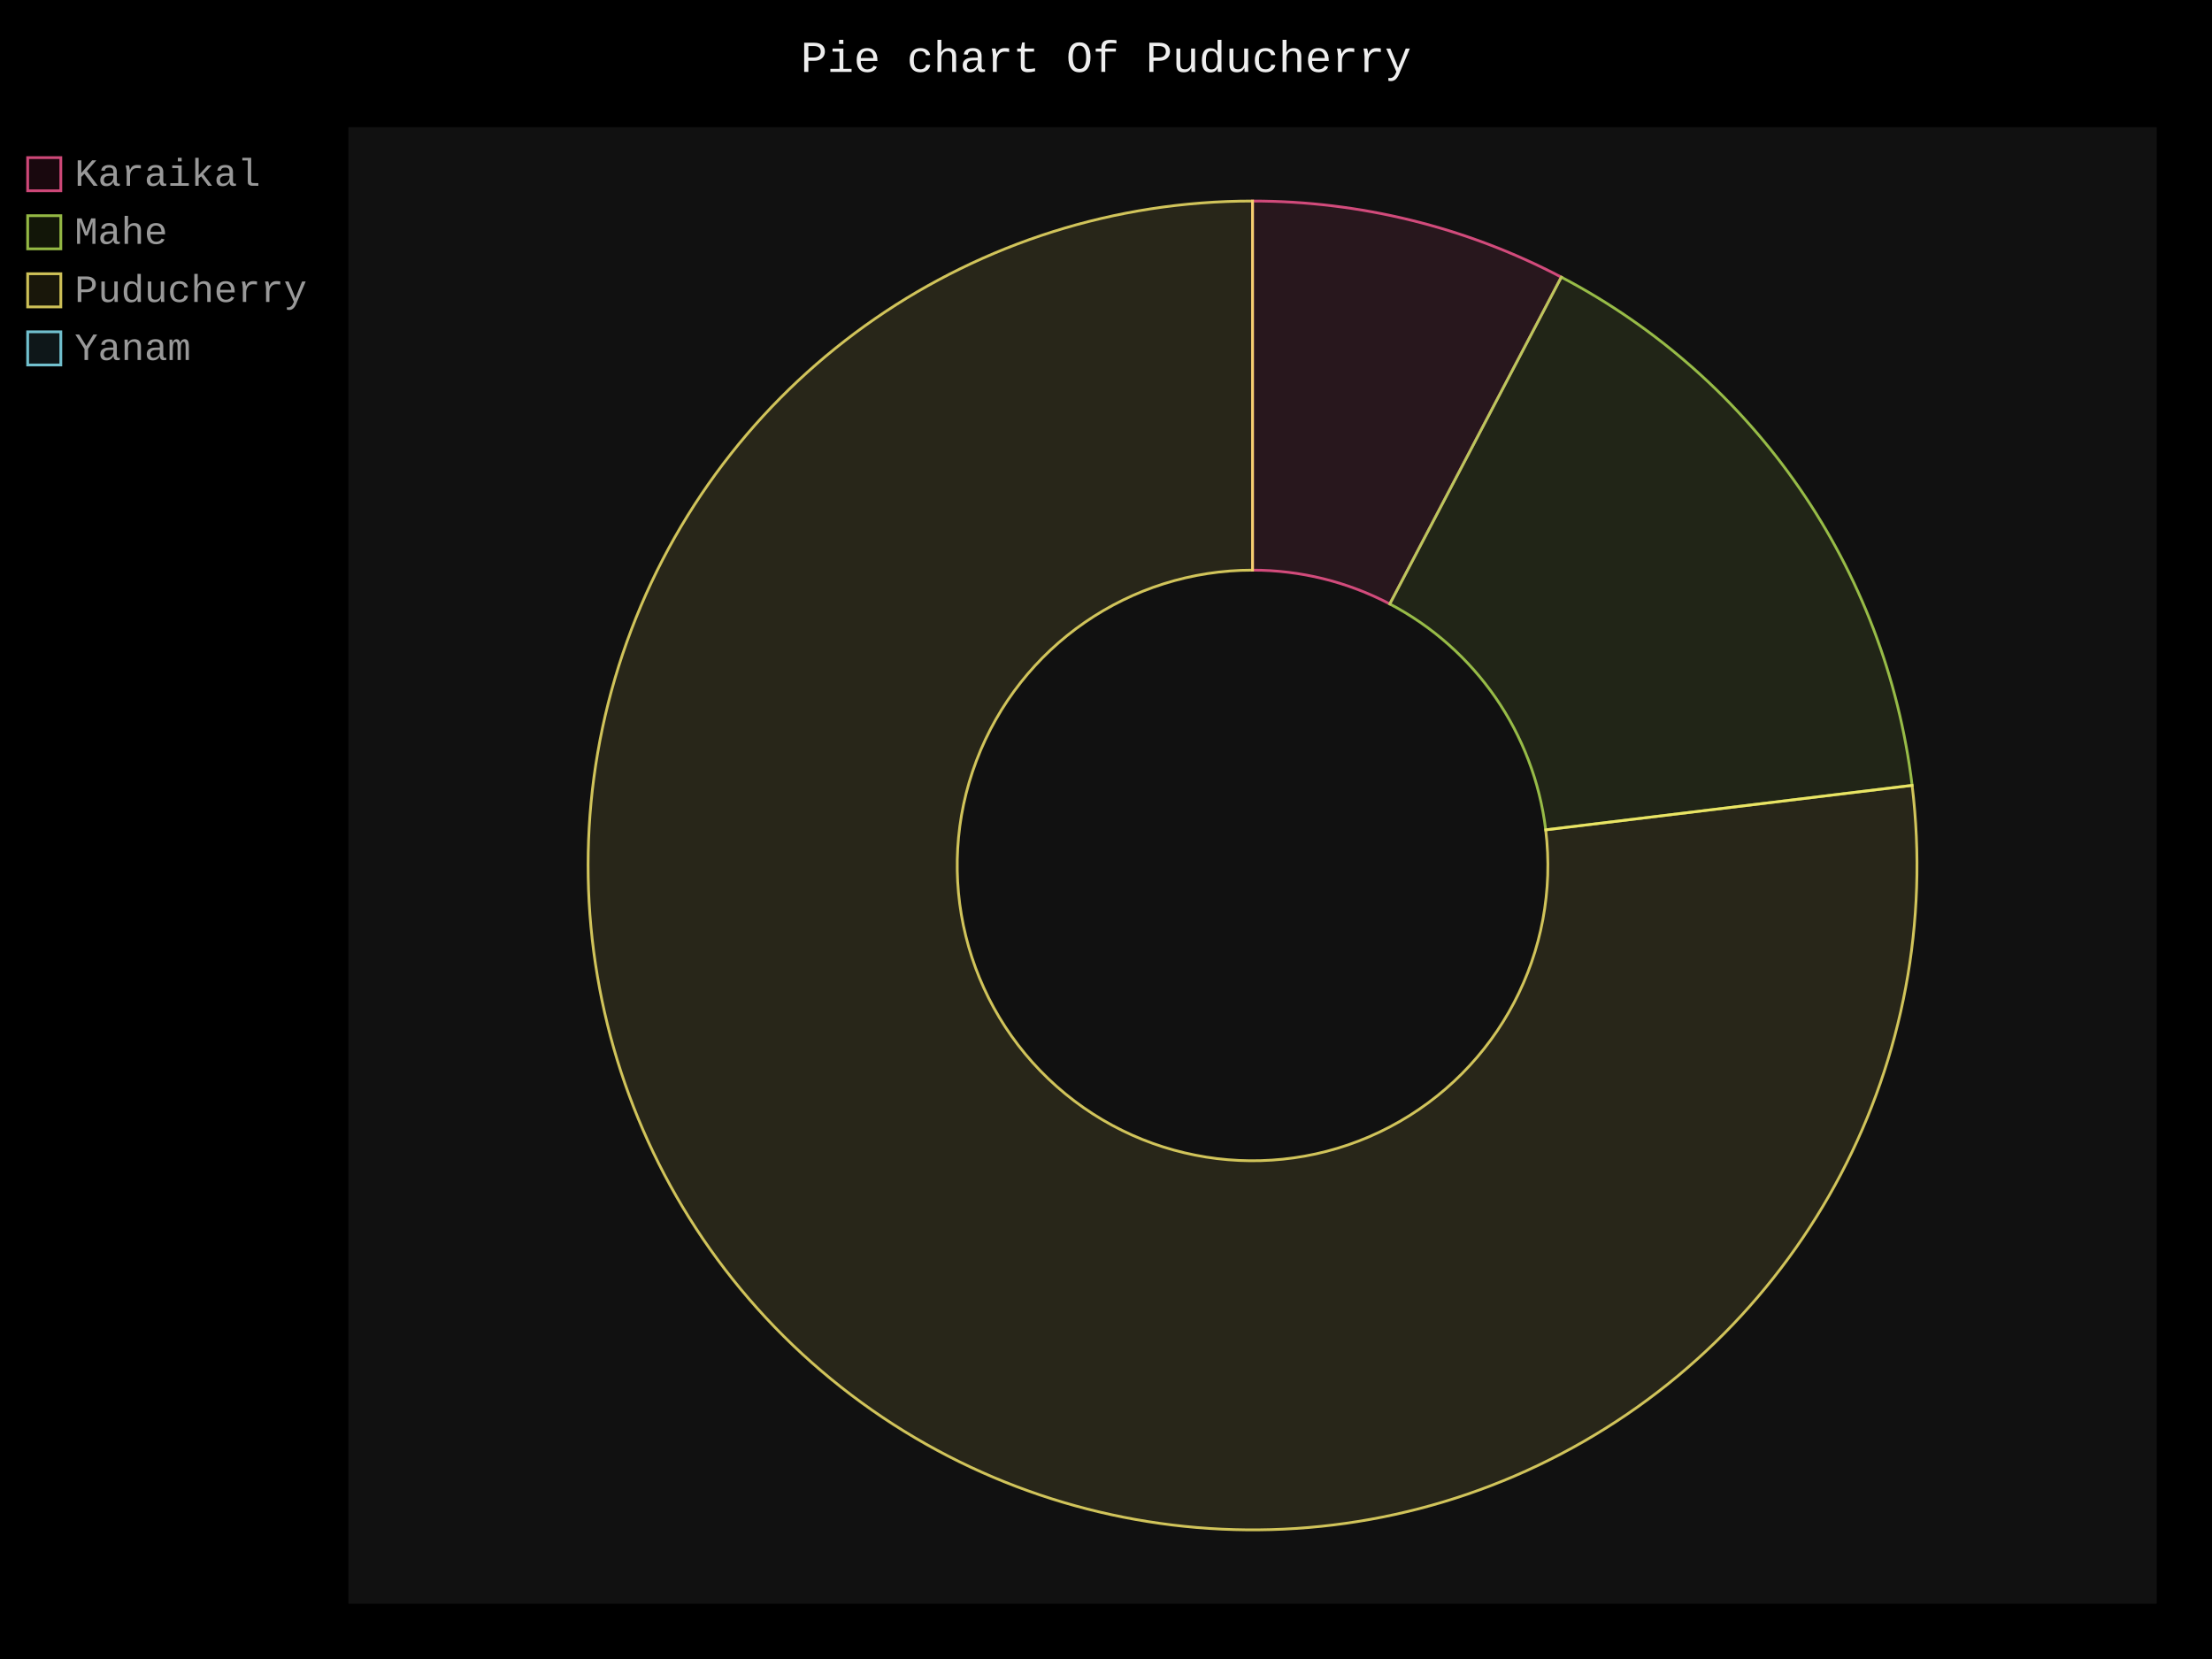
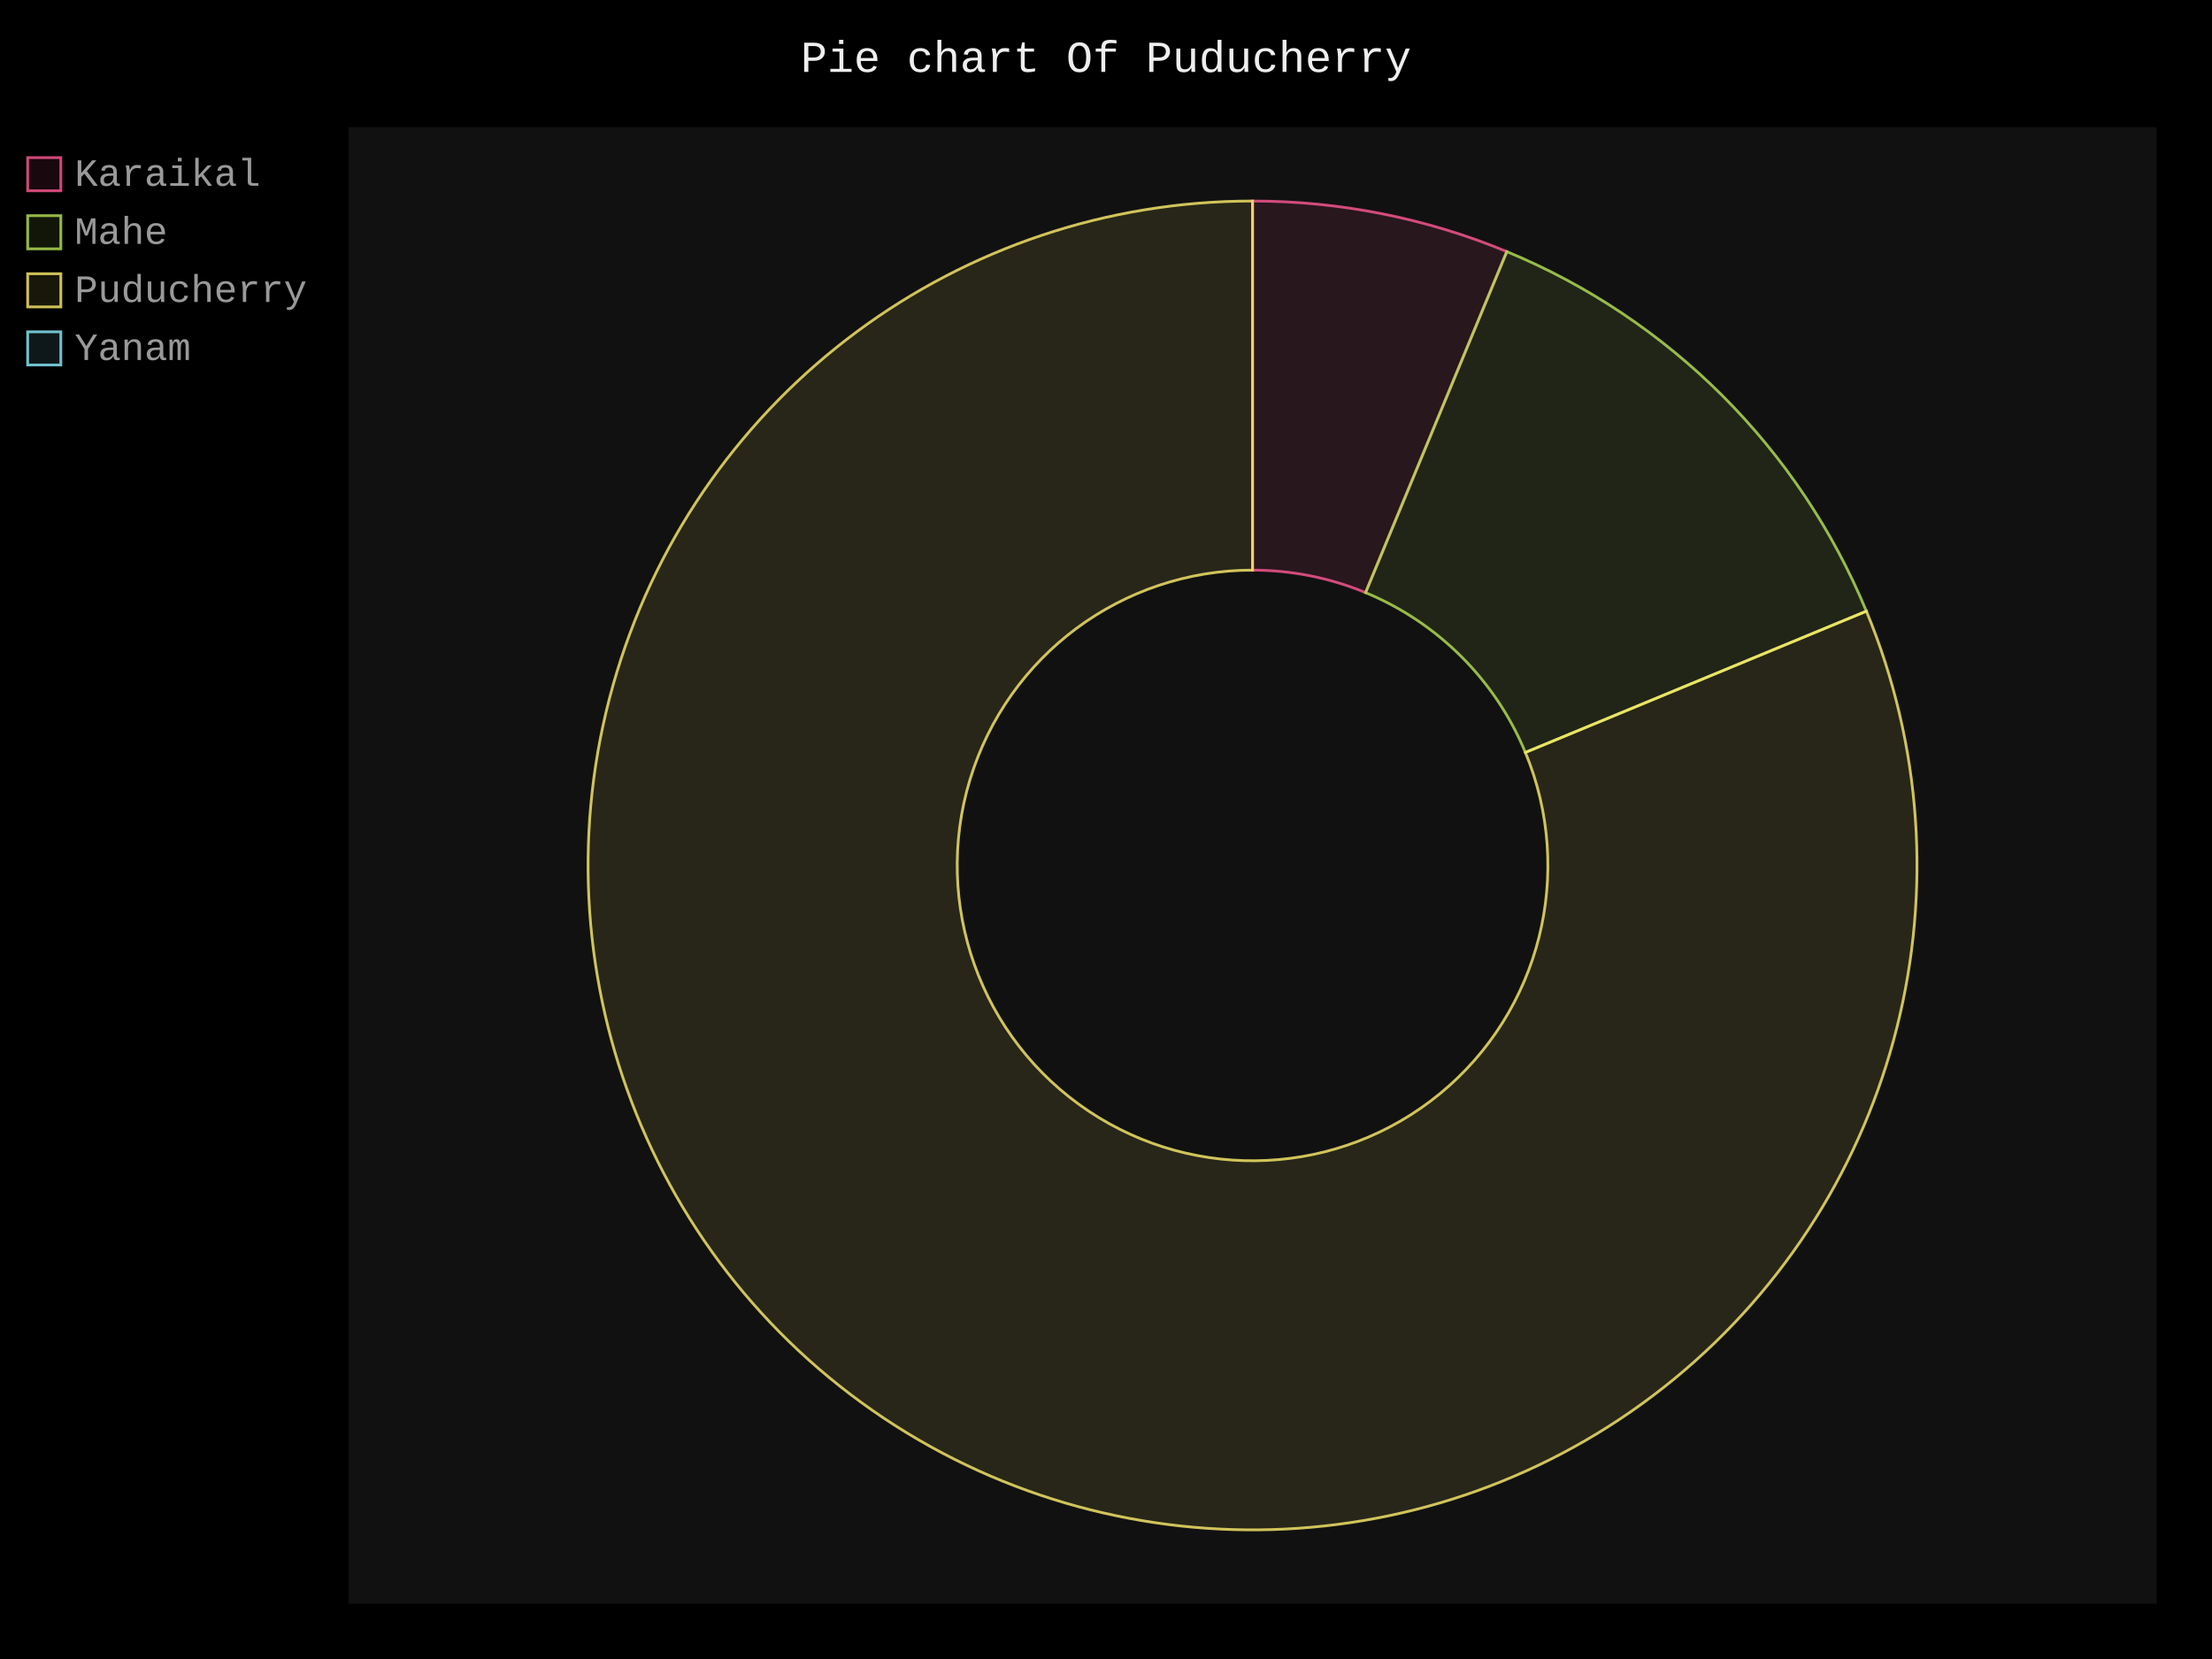
- <svg xmlns="http://www.w3.org/2000/svg" id="chart-1294c4d8-454d-4a62-8b84-f3c3a97d0ea7" class="pygal-chart" viewBox="0 0 800 600">
+ <svg xmlns="http://www.w3.org/2000/svg" id="chart-9467b7d0-5e64-4f78-8d45-b781aac215d3" class="pygal-chart" viewBox="0 0 800 600">
  <defs>
-     <style type="text/css">#chart-1294c4d8-454d-4a62-8b84-f3c3a97d0ea7{-webkit-user-select:none;-webkit-font-smoothing:antialiased;font-family:Consolas,"Liberation Mono",Menlo,Courier,monospace}#chart-1294c4d8-454d-4a62-8b84-f3c3a97d0ea7 .title{font-family:Consolas,"Liberation Mono",Menlo,Courier,monospace;font-size:16px}#chart-1294c4d8-454d-4a62-8b84-f3c3a97d0ea7 .legends .legend text{font-family:Consolas,"Liberation Mono",Menlo,Courier,monospace;font-size:14px}#chart-1294c4d8-454d-4a62-8b84-f3c3a97d0ea7 .axis text{font-family:Consolas,"Liberation Mono",Menlo,Courier,monospace;font-size:10px}#chart-1294c4d8-454d-4a62-8b84-f3c3a97d0ea7 .axis text.major{font-family:Consolas,"Liberation Mono",Menlo,Courier,monospace;font-size:10px}#chart-1294c4d8-454d-4a62-8b84-f3c3a97d0ea7 .text-overlay text.value{font-family:Consolas,"Liberation Mono",Menlo,Courier,monospace;font-size:16px}#chart-1294c4d8-454d-4a62-8b84-f3c3a97d0ea7 .text-overlay text.label{font-family:Consolas,"Liberation Mono",Menlo,Courier,monospace;font-size:10px}#chart-1294c4d8-454d-4a62-8b84-f3c3a97d0ea7 .tooltip{font-family:Consolas,"Liberation Mono",Menlo,Courier,monospace;font-size:14px}#chart-1294c4d8-454d-4a62-8b84-f3c3a97d0ea7 text.no_data{font-family:Consolas,"Liberation Mono",Menlo,Courier,monospace;font-size:64px}
- #chart-1294c4d8-454d-4a62-8b84-f3c3a97d0ea7{background-color:black}#chart-1294c4d8-454d-4a62-8b84-f3c3a97d0ea7 path,#chart-1294c4d8-454d-4a62-8b84-f3c3a97d0ea7 line,#chart-1294c4d8-454d-4a62-8b84-f3c3a97d0ea7 rect,#chart-1294c4d8-454d-4a62-8b84-f3c3a97d0ea7 circle{-webkit-transition:1s ease-out;-moz-transition:1s ease-out;transition:1s ease-out}#chart-1294c4d8-454d-4a62-8b84-f3c3a97d0ea7 .graph &gt; .background{fill:black}#chart-1294c4d8-454d-4a62-8b84-f3c3a97d0ea7 .plot &gt; .background{fill:#111}#chart-1294c4d8-454d-4a62-8b84-f3c3a97d0ea7 .graph{fill:#999}#chart-1294c4d8-454d-4a62-8b84-f3c3a97d0ea7 text.no_data{fill:#eee}#chart-1294c4d8-454d-4a62-8b84-f3c3a97d0ea7 .title{fill:#eee}#chart-1294c4d8-454d-4a62-8b84-f3c3a97d0ea7 .legends .legend text{fill:#999}#chart-1294c4d8-454d-4a62-8b84-f3c3a97d0ea7 .legends .legend:hover text{fill:#eee}#chart-1294c4d8-454d-4a62-8b84-f3c3a97d0ea7 .axis .line{stroke:#eee}#chart-1294c4d8-454d-4a62-8b84-f3c3a97d0ea7 .axis .guide.line{stroke:#555}#chart-1294c4d8-454d-4a62-8b84-f3c3a97d0ea7 .axis .major.line{stroke:#999}#chart-1294c4d8-454d-4a62-8b84-f3c3a97d0ea7 .axis text.major{fill:#eee}#chart-1294c4d8-454d-4a62-8b84-f3c3a97d0ea7 .axis.y .guides:hover .guide.line,#chart-1294c4d8-454d-4a62-8b84-f3c3a97d0ea7 .line-graph .axis.x .guides:hover .guide.line,#chart-1294c4d8-454d-4a62-8b84-f3c3a97d0ea7 .stackedline-graph .axis.x .guides:hover .guide.line,#chart-1294c4d8-454d-4a62-8b84-f3c3a97d0ea7 .xy-graph .axis.x .guides:hover .guide.line{stroke:#eee}#chart-1294c4d8-454d-4a62-8b84-f3c3a97d0ea7 .axis .guides:hover text{fill:#eee}#chart-1294c4d8-454d-4a62-8b84-f3c3a97d0ea7 .reactive{fill-opacity:.1;stroke-opacity:.8}#chart-1294c4d8-454d-4a62-8b84-f3c3a97d0ea7 .ci{stroke:#999}#chart-1294c4d8-454d-4a62-8b84-f3c3a97d0ea7 .reactive.active,#chart-1294c4d8-454d-4a62-8b84-f3c3a97d0ea7 .active .reactive{fill-opacity:.75;stroke-opacity:.9;stroke-width:4}#chart-1294c4d8-454d-4a62-8b84-f3c3a97d0ea7 .ci .reactive.active{stroke-width:1.5}#chart-1294c4d8-454d-4a62-8b84-f3c3a97d0ea7 .series text{fill:#eee}#chart-1294c4d8-454d-4a62-8b84-f3c3a97d0ea7 .tooltip rect{fill:#111;stroke:#eee;-webkit-transition:opacity 1s ease-out;-moz-transition:opacity 1s ease-out;transition:opacity 1s ease-out}#chart-1294c4d8-454d-4a62-8b84-f3c3a97d0ea7 .tooltip .label{fill:#999}#chart-1294c4d8-454d-4a62-8b84-f3c3a97d0ea7 .tooltip .label{fill:#999}#chart-1294c4d8-454d-4a62-8b84-f3c3a97d0ea7 .tooltip .legend{font-size:.8em;fill:#555}#chart-1294c4d8-454d-4a62-8b84-f3c3a97d0ea7 .tooltip .x_label{font-size:.6em;fill:#eee}#chart-1294c4d8-454d-4a62-8b84-f3c3a97d0ea7 .tooltip .xlink{font-size:.5em;text-decoration:underline}#chart-1294c4d8-454d-4a62-8b84-f3c3a97d0ea7 .tooltip .value{font-size:1.5em}#chart-1294c4d8-454d-4a62-8b84-f3c3a97d0ea7 .bound{font-size:.5em}#chart-1294c4d8-454d-4a62-8b84-f3c3a97d0ea7 .max-value{font-size:.75em;fill:#555}#chart-1294c4d8-454d-4a62-8b84-f3c3a97d0ea7 .map-element{fill:#111;stroke:#555 !important}#chart-1294c4d8-454d-4a62-8b84-f3c3a97d0ea7 .map-element .reactive{fill-opacity:inherit;stroke-opacity:inherit}#chart-1294c4d8-454d-4a62-8b84-f3c3a97d0ea7 .color-0,#chart-1294c4d8-454d-4a62-8b84-f3c3a97d0ea7 .color-0 a:visited{stroke:#ff5995;fill:#ff5995}#chart-1294c4d8-454d-4a62-8b84-f3c3a97d0ea7 .color-1,#chart-1294c4d8-454d-4a62-8b84-f3c3a97d0ea7 .color-1 a:visited{stroke:#b6e354;fill:#b6e354}#chart-1294c4d8-454d-4a62-8b84-f3c3a97d0ea7 .color-2,#chart-1294c4d8-454d-4a62-8b84-f3c3a97d0ea7 .color-2 a:visited{stroke:#feed6c;fill:#feed6c}#chart-1294c4d8-454d-4a62-8b84-f3c3a97d0ea7 .color-3,#chart-1294c4d8-454d-4a62-8b84-f3c3a97d0ea7 .color-3 a:visited{stroke:#8cedff;fill:#8cedff}#chart-1294c4d8-454d-4a62-8b84-f3c3a97d0ea7 .text-overlay .color-0 text{fill:black}#chart-1294c4d8-454d-4a62-8b84-f3c3a97d0ea7 .text-overlay .color-1 text{fill:black}#chart-1294c4d8-454d-4a62-8b84-f3c3a97d0ea7 .text-overlay .color-2 text{fill:black}#chart-1294c4d8-454d-4a62-8b84-f3c3a97d0ea7 .text-overlay .color-3 text{fill:black}
- #chart-1294c4d8-454d-4a62-8b84-f3c3a97d0ea7 text.no_data{text-anchor:middle}#chart-1294c4d8-454d-4a62-8b84-f3c3a97d0ea7 .guide.line{fill:none}#chart-1294c4d8-454d-4a62-8b84-f3c3a97d0ea7 .centered{text-anchor:middle}#chart-1294c4d8-454d-4a62-8b84-f3c3a97d0ea7 .title{text-anchor:middle}#chart-1294c4d8-454d-4a62-8b84-f3c3a97d0ea7 .legends .legend text{fill-opacity:1}#chart-1294c4d8-454d-4a62-8b84-f3c3a97d0ea7 .axis.x text{text-anchor:middle}#chart-1294c4d8-454d-4a62-8b84-f3c3a97d0ea7 .axis.x:not(.web) text[transform]{text-anchor:start}#chart-1294c4d8-454d-4a62-8b84-f3c3a97d0ea7 .axis.x:not(.web) text[transform].backwards{text-anchor:end}#chart-1294c4d8-454d-4a62-8b84-f3c3a97d0ea7 .axis.y text{text-anchor:end}#chart-1294c4d8-454d-4a62-8b84-f3c3a97d0ea7 .axis.y text[transform].backwards{text-anchor:start}#chart-1294c4d8-454d-4a62-8b84-f3c3a97d0ea7 .axis.y2 text{text-anchor:start}#chart-1294c4d8-454d-4a62-8b84-f3c3a97d0ea7 .axis.y2 text[transform].backwards{text-anchor:end}#chart-1294c4d8-454d-4a62-8b84-f3c3a97d0ea7 .axis .guide.line{stroke-dasharray:4,4}#chart-1294c4d8-454d-4a62-8b84-f3c3a97d0ea7 .axis .major.guide.line{stroke-dasharray:6,6}#chart-1294c4d8-454d-4a62-8b84-f3c3a97d0ea7 .horizontal .axis.y .guide.line,#chart-1294c4d8-454d-4a62-8b84-f3c3a97d0ea7 .horizontal .axis.y2 .guide.line,#chart-1294c4d8-454d-4a62-8b84-f3c3a97d0ea7 .vertical .axis.x .guide.line{opacity:0}#chart-1294c4d8-454d-4a62-8b84-f3c3a97d0ea7 .horizontal .axis.always_show .guide.line,#chart-1294c4d8-454d-4a62-8b84-f3c3a97d0ea7 .vertical .axis.always_show .guide.line{opacity:1 !important}#chart-1294c4d8-454d-4a62-8b84-f3c3a97d0ea7 .axis.y .guides:hover .guide.line,#chart-1294c4d8-454d-4a62-8b84-f3c3a97d0ea7 .axis.y2 .guides:hover .guide.line,#chart-1294c4d8-454d-4a62-8b84-f3c3a97d0ea7 .axis.x .guides:hover .guide.line{opacity:1}#chart-1294c4d8-454d-4a62-8b84-f3c3a97d0ea7 .axis .guides:hover text{opacity:1}#chart-1294c4d8-454d-4a62-8b84-f3c3a97d0ea7 .nofill{fill:none}#chart-1294c4d8-454d-4a62-8b84-f3c3a97d0ea7 .subtle-fill{fill-opacity:.2}#chart-1294c4d8-454d-4a62-8b84-f3c3a97d0ea7 .dot{stroke-width:1px;fill-opacity:1}#chart-1294c4d8-454d-4a62-8b84-f3c3a97d0ea7 .dot.active{stroke-width:5px}#chart-1294c4d8-454d-4a62-8b84-f3c3a97d0ea7 .dot.negative{fill:transparent}#chart-1294c4d8-454d-4a62-8b84-f3c3a97d0ea7 text,#chart-1294c4d8-454d-4a62-8b84-f3c3a97d0ea7 tspan{stroke:none !important}#chart-1294c4d8-454d-4a62-8b84-f3c3a97d0ea7 .series text.active{opacity:1}#chart-1294c4d8-454d-4a62-8b84-f3c3a97d0ea7 .tooltip rect{fill-opacity:.95;stroke-width:.5}#chart-1294c4d8-454d-4a62-8b84-f3c3a97d0ea7 .tooltip text{fill-opacity:1}#chart-1294c4d8-454d-4a62-8b84-f3c3a97d0ea7 .showable{visibility:hidden}#chart-1294c4d8-454d-4a62-8b84-f3c3a97d0ea7 .showable.shown{visibility:visible}#chart-1294c4d8-454d-4a62-8b84-f3c3a97d0ea7 .gauge-background{fill:rgba(229,229,229,1);stroke:none}#chart-1294c4d8-454d-4a62-8b84-f3c3a97d0ea7 .bg-lines{stroke:black;stroke-width:2px}</style>
+     <style type="text/css">#chart-9467b7d0-5e64-4f78-8d45-b781aac215d3{-webkit-user-select:none;-webkit-font-smoothing:antialiased;font-family:Consolas,"Liberation Mono",Menlo,Courier,monospace}#chart-9467b7d0-5e64-4f78-8d45-b781aac215d3 .title{font-family:Consolas,"Liberation Mono",Menlo,Courier,monospace;font-size:16px}#chart-9467b7d0-5e64-4f78-8d45-b781aac215d3 .legends .legend text{font-family:Consolas,"Liberation Mono",Menlo,Courier,monospace;font-size:14px}#chart-9467b7d0-5e64-4f78-8d45-b781aac215d3 .axis text{font-family:Consolas,"Liberation Mono",Menlo,Courier,monospace;font-size:10px}#chart-9467b7d0-5e64-4f78-8d45-b781aac215d3 .axis text.major{font-family:Consolas,"Liberation Mono",Menlo,Courier,monospace;font-size:10px}#chart-9467b7d0-5e64-4f78-8d45-b781aac215d3 .text-overlay text.value{font-family:Consolas,"Liberation Mono",Menlo,Courier,monospace;font-size:16px}#chart-9467b7d0-5e64-4f78-8d45-b781aac215d3 .text-overlay text.label{font-family:Consolas,"Liberation Mono",Menlo,Courier,monospace;font-size:10px}#chart-9467b7d0-5e64-4f78-8d45-b781aac215d3 .tooltip{font-family:Consolas,"Liberation Mono",Menlo,Courier,monospace;font-size:14px}#chart-9467b7d0-5e64-4f78-8d45-b781aac215d3 text.no_data{font-family:Consolas,"Liberation Mono",Menlo,Courier,monospace;font-size:64px}
+ #chart-9467b7d0-5e64-4f78-8d45-b781aac215d3{background-color:black}#chart-9467b7d0-5e64-4f78-8d45-b781aac215d3 path,#chart-9467b7d0-5e64-4f78-8d45-b781aac215d3 line,#chart-9467b7d0-5e64-4f78-8d45-b781aac215d3 rect,#chart-9467b7d0-5e64-4f78-8d45-b781aac215d3 circle{-webkit-transition:1s ease-out;-moz-transition:1s ease-out;transition:1s ease-out}#chart-9467b7d0-5e64-4f78-8d45-b781aac215d3 .graph &gt; .background{fill:black}#chart-9467b7d0-5e64-4f78-8d45-b781aac215d3 .plot &gt; .background{fill:#111}#chart-9467b7d0-5e64-4f78-8d45-b781aac215d3 .graph{fill:#999}#chart-9467b7d0-5e64-4f78-8d45-b781aac215d3 text.no_data{fill:#eee}#chart-9467b7d0-5e64-4f78-8d45-b781aac215d3 .title{fill:#eee}#chart-9467b7d0-5e64-4f78-8d45-b781aac215d3 .legends .legend text{fill:#999}#chart-9467b7d0-5e64-4f78-8d45-b781aac215d3 .legends .legend:hover text{fill:#eee}#chart-9467b7d0-5e64-4f78-8d45-b781aac215d3 .axis .line{stroke:#eee}#chart-9467b7d0-5e64-4f78-8d45-b781aac215d3 .axis .guide.line{stroke:#555}#chart-9467b7d0-5e64-4f78-8d45-b781aac215d3 .axis .major.line{stroke:#999}#chart-9467b7d0-5e64-4f78-8d45-b781aac215d3 .axis text.major{fill:#eee}#chart-9467b7d0-5e64-4f78-8d45-b781aac215d3 .axis.y .guides:hover .guide.line,#chart-9467b7d0-5e64-4f78-8d45-b781aac215d3 .line-graph .axis.x .guides:hover .guide.line,#chart-9467b7d0-5e64-4f78-8d45-b781aac215d3 .stackedline-graph .axis.x .guides:hover .guide.line,#chart-9467b7d0-5e64-4f78-8d45-b781aac215d3 .xy-graph .axis.x .guides:hover .guide.line{stroke:#eee}#chart-9467b7d0-5e64-4f78-8d45-b781aac215d3 .axis .guides:hover text{fill:#eee}#chart-9467b7d0-5e64-4f78-8d45-b781aac215d3 .reactive{fill-opacity:.1;stroke-opacity:.8}#chart-9467b7d0-5e64-4f78-8d45-b781aac215d3 .ci{stroke:#999}#chart-9467b7d0-5e64-4f78-8d45-b781aac215d3 .reactive.active,#chart-9467b7d0-5e64-4f78-8d45-b781aac215d3 .active .reactive{fill-opacity:.75;stroke-opacity:.9;stroke-width:4}#chart-9467b7d0-5e64-4f78-8d45-b781aac215d3 .ci .reactive.active{stroke-width:1.5}#chart-9467b7d0-5e64-4f78-8d45-b781aac215d3 .series text{fill:#eee}#chart-9467b7d0-5e64-4f78-8d45-b781aac215d3 .tooltip rect{fill:#111;stroke:#eee;-webkit-transition:opacity 1s ease-out;-moz-transition:opacity 1s ease-out;transition:opacity 1s ease-out}#chart-9467b7d0-5e64-4f78-8d45-b781aac215d3 .tooltip .label{fill:#999}#chart-9467b7d0-5e64-4f78-8d45-b781aac215d3 .tooltip .label{fill:#999}#chart-9467b7d0-5e64-4f78-8d45-b781aac215d3 .tooltip .legend{font-size:.8em;fill:#555}#chart-9467b7d0-5e64-4f78-8d45-b781aac215d3 .tooltip .x_label{font-size:.6em;fill:#eee}#chart-9467b7d0-5e64-4f78-8d45-b781aac215d3 .tooltip .xlink{font-size:.5em;text-decoration:underline}#chart-9467b7d0-5e64-4f78-8d45-b781aac215d3 .tooltip .value{font-size:1.5em}#chart-9467b7d0-5e64-4f78-8d45-b781aac215d3 .bound{font-size:.5em}#chart-9467b7d0-5e64-4f78-8d45-b781aac215d3 .max-value{font-size:.75em;fill:#555}#chart-9467b7d0-5e64-4f78-8d45-b781aac215d3 .map-element{fill:#111;stroke:#555 !important}#chart-9467b7d0-5e64-4f78-8d45-b781aac215d3 .map-element .reactive{fill-opacity:inherit;stroke-opacity:inherit}#chart-9467b7d0-5e64-4f78-8d45-b781aac215d3 .color-0,#chart-9467b7d0-5e64-4f78-8d45-b781aac215d3 .color-0 a:visited{stroke:#ff5995;fill:#ff5995}#chart-9467b7d0-5e64-4f78-8d45-b781aac215d3 .color-1,#chart-9467b7d0-5e64-4f78-8d45-b781aac215d3 .color-1 a:visited{stroke:#b6e354;fill:#b6e354}#chart-9467b7d0-5e64-4f78-8d45-b781aac215d3 .color-2,#chart-9467b7d0-5e64-4f78-8d45-b781aac215d3 .color-2 a:visited{stroke:#feed6c;fill:#feed6c}#chart-9467b7d0-5e64-4f78-8d45-b781aac215d3 .color-3,#chart-9467b7d0-5e64-4f78-8d45-b781aac215d3 .color-3 a:visited{stroke:#8cedff;fill:#8cedff}#chart-9467b7d0-5e64-4f78-8d45-b781aac215d3 .text-overlay .color-0 text{fill:black}#chart-9467b7d0-5e64-4f78-8d45-b781aac215d3 .text-overlay .color-1 text{fill:black}#chart-9467b7d0-5e64-4f78-8d45-b781aac215d3 .text-overlay .color-2 text{fill:black}#chart-9467b7d0-5e64-4f78-8d45-b781aac215d3 .text-overlay .color-3 text{fill:black}
+ #chart-9467b7d0-5e64-4f78-8d45-b781aac215d3 text.no_data{text-anchor:middle}#chart-9467b7d0-5e64-4f78-8d45-b781aac215d3 .guide.line{fill:none}#chart-9467b7d0-5e64-4f78-8d45-b781aac215d3 .centered{text-anchor:middle}#chart-9467b7d0-5e64-4f78-8d45-b781aac215d3 .title{text-anchor:middle}#chart-9467b7d0-5e64-4f78-8d45-b781aac215d3 .legends .legend text{fill-opacity:1}#chart-9467b7d0-5e64-4f78-8d45-b781aac215d3 .axis.x text{text-anchor:middle}#chart-9467b7d0-5e64-4f78-8d45-b781aac215d3 .axis.x:not(.web) text[transform]{text-anchor:start}#chart-9467b7d0-5e64-4f78-8d45-b781aac215d3 .axis.x:not(.web) text[transform].backwards{text-anchor:end}#chart-9467b7d0-5e64-4f78-8d45-b781aac215d3 .axis.y text{text-anchor:end}#chart-9467b7d0-5e64-4f78-8d45-b781aac215d3 .axis.y text[transform].backwards{text-anchor:start}#chart-9467b7d0-5e64-4f78-8d45-b781aac215d3 .axis.y2 text{text-anchor:start}#chart-9467b7d0-5e64-4f78-8d45-b781aac215d3 .axis.y2 text[transform].backwards{text-anchor:end}#chart-9467b7d0-5e64-4f78-8d45-b781aac215d3 .axis .guide.line{stroke-dasharray:4,4}#chart-9467b7d0-5e64-4f78-8d45-b781aac215d3 .axis .major.guide.line{stroke-dasharray:6,6}#chart-9467b7d0-5e64-4f78-8d45-b781aac215d3 .horizontal .axis.y .guide.line,#chart-9467b7d0-5e64-4f78-8d45-b781aac215d3 .horizontal .axis.y2 .guide.line,#chart-9467b7d0-5e64-4f78-8d45-b781aac215d3 .vertical .axis.x .guide.line{opacity:0}#chart-9467b7d0-5e64-4f78-8d45-b781aac215d3 .horizontal .axis.always_show .guide.line,#chart-9467b7d0-5e64-4f78-8d45-b781aac215d3 .vertical .axis.always_show .guide.line{opacity:1 !important}#chart-9467b7d0-5e64-4f78-8d45-b781aac215d3 .axis.y .guides:hover .guide.line,#chart-9467b7d0-5e64-4f78-8d45-b781aac215d3 .axis.y2 .guides:hover .guide.line,#chart-9467b7d0-5e64-4f78-8d45-b781aac215d3 .axis.x .guides:hover .guide.line{opacity:1}#chart-9467b7d0-5e64-4f78-8d45-b781aac215d3 .axis .guides:hover text{opacity:1}#chart-9467b7d0-5e64-4f78-8d45-b781aac215d3 .nofill{fill:none}#chart-9467b7d0-5e64-4f78-8d45-b781aac215d3 .subtle-fill{fill-opacity:.2}#chart-9467b7d0-5e64-4f78-8d45-b781aac215d3 .dot{stroke-width:1px;fill-opacity:1}#chart-9467b7d0-5e64-4f78-8d45-b781aac215d3 .dot.active{stroke-width:5px}#chart-9467b7d0-5e64-4f78-8d45-b781aac215d3 .dot.negative{fill:transparent}#chart-9467b7d0-5e64-4f78-8d45-b781aac215d3 text,#chart-9467b7d0-5e64-4f78-8d45-b781aac215d3 tspan{stroke:none !important}#chart-9467b7d0-5e64-4f78-8d45-b781aac215d3 .series text.active{opacity:1}#chart-9467b7d0-5e64-4f78-8d45-b781aac215d3 .tooltip rect{fill-opacity:.95;stroke-width:.5}#chart-9467b7d0-5e64-4f78-8d45-b781aac215d3 .tooltip text{fill-opacity:1}#chart-9467b7d0-5e64-4f78-8d45-b781aac215d3 .showable{visibility:hidden}#chart-9467b7d0-5e64-4f78-8d45-b781aac215d3 .showable.shown{visibility:visible}#chart-9467b7d0-5e64-4f78-8d45-b781aac215d3 .gauge-background{fill:rgba(229,229,229,1);stroke:none}#chart-9467b7d0-5e64-4f78-8d45-b781aac215d3 .bg-lines{stroke:black;stroke-width:2px}</style>
  </defs>
  <g class="graph pie-graph vertical">
    <rect class="background" height="600" width="800" x="0" y="0" />
    <g class="plot" transform="translate(126, 46)">
      <rect class="background" height="534" width="654.0" x="0" y="0" />
      <g class="series serie-0 color-0">
        <g class="slices">
          <g class="slice">
-             <path class="slice reactive tooltip-trigger" d="M327 26.7 A240.3 240.3 0 0 1 438.673 54.225 L376.632 172.433 A106.8 106.8 0 0 0 327 160.2 z" />
+             <path class="slice reactive tooltip-trigger" d="M327 26.7 A240.3 240.3 0 0 1 418.959 44.992 L367.871 168.33 A106.8 106.8 0 0 0 327 160.2 z" />
          </g>
        </g>
      </g>
      <g class="series serie-1 color-1">
        <g class="slices">
          <g class="slice">
-             <path class="slice reactive tooltip-trigger" d="M438.673 54.225 A240.3 240.3 0 0 1 565.548 238.035 L433.021 254.127 A106.8 106.8 0 0 0 376.632 172.433 z" />
+             <path class="slice reactive tooltip-trigger" d="M418.959 44.992 A240.3 240.3 0 0 1 549.008 175.041 L425.67 226.129 A106.8 106.8 0 0 0 367.871 168.33 z" />
          </g>
        </g>
      </g>
      <g class="series serie-2 color-2">
        <g class="slices">
          <g class="slice">
-             <path class="slice reactive tooltip-trigger" d="M565.548 238.035 A240.3 240.3 0 1 1 327 26.7 L327 160.2 A106.8 106.8 0 1 0 433.021 254.127 z" />
+             <path class="slice reactive tooltip-trigger" d="M549.008 175.041 A240.3 240.3 0 1 1 327 26.7 L327 160.2 A106.8 106.8 0 1 0 425.67 226.129 z" />
          </g>
        </g>
      </g>
      <g class="series serie-3 color-3">
        <g class="slices">
          <g class="slice" />
        </g>
      </g>
    </g>
    <g class="titles">
      <text class="title plot_title" x="400.0" y="26">Pie chart Of Puducherry</text>
    </g>
    <g class="plot overlay" transform="translate(126, 46)">
      <g class="series serie-0 color-0" />
      <g class="series serie-1 color-1" />
      <g class="series serie-2 color-2" />
      <g class="series serie-3 color-3" />
    </g>
    <g class="plot text-overlay" transform="translate(126, 46)">
      <g class="series serie-0 color-0" />
      <g class="series serie-1 color-1" />
      <g class="series serie-2 color-2" />
      <g class="series serie-3 color-3" />
    </g>
    <g class="plot tooltip-overlay" transform="translate(126, 46)">
      <g class="tooltip" style="opacity: 0" transform="translate(0 0)">
        <rect class="tooltip-box" height="0" rx="0" ry="0" width="0" />
        <g class="text" />
      </g>
    </g>
    <g class="legends" transform="translate(10, 56)">
      <g class="legend reactive activate-serie" id="activate-serie-0">
        <rect class="color-0 reactive" height="12" width="12" x="0.0" y="1.0" />
        <text x="17.0" y="11.2">Karaikal</text>
      </g>
      <g class="legend reactive activate-serie" id="activate-serie-1">
        <rect class="color-1 reactive" height="12" width="12" x="0.0" y="22.0" />
        <text x="17.0" y="32.2">Mahe</text>
      </g>
      <g class="legend reactive activate-serie" id="activate-serie-2">
        <rect class="color-2 reactive" height="12" width="12" x="0.0" y="43.0" />
        <text x="17.0" y="53.2">Puducherry</text>
      </g>
      <g class="legend reactive activate-serie" id="activate-serie-3">
        <rect class="color-3 reactive" height="12" width="12" x="0.0" y="64.0" />
        <text x="17.0" y="74.2">Yanam</text>
      </g>
    </g>
    <g class="legends" transform="translate(790, 56)" />
  </g>
</svg>
